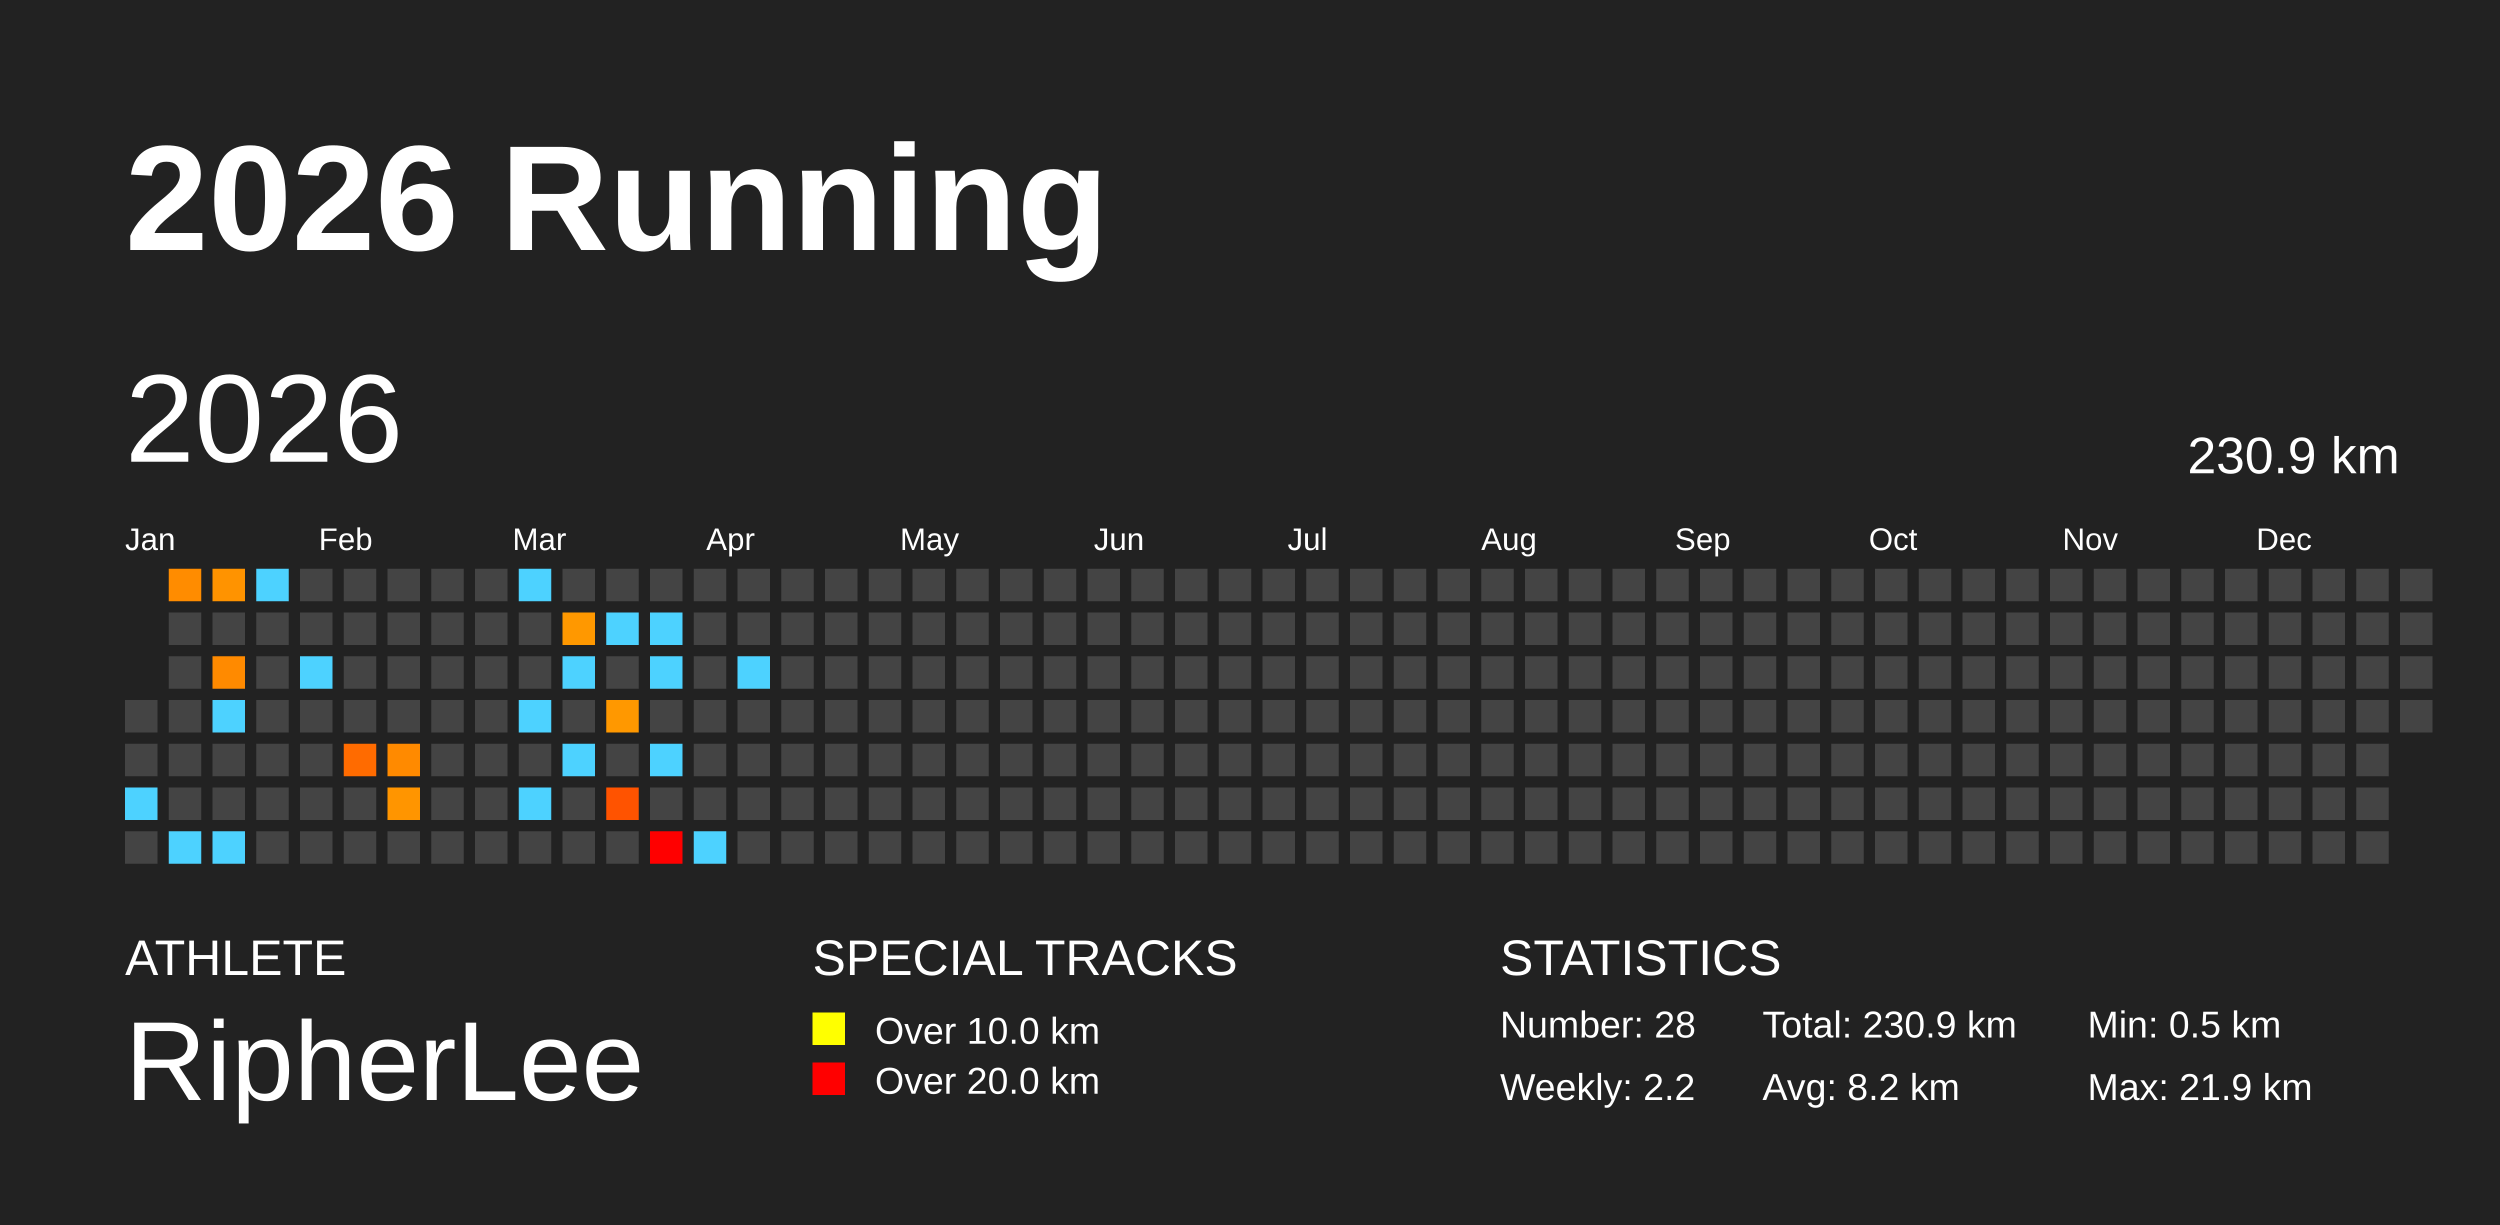
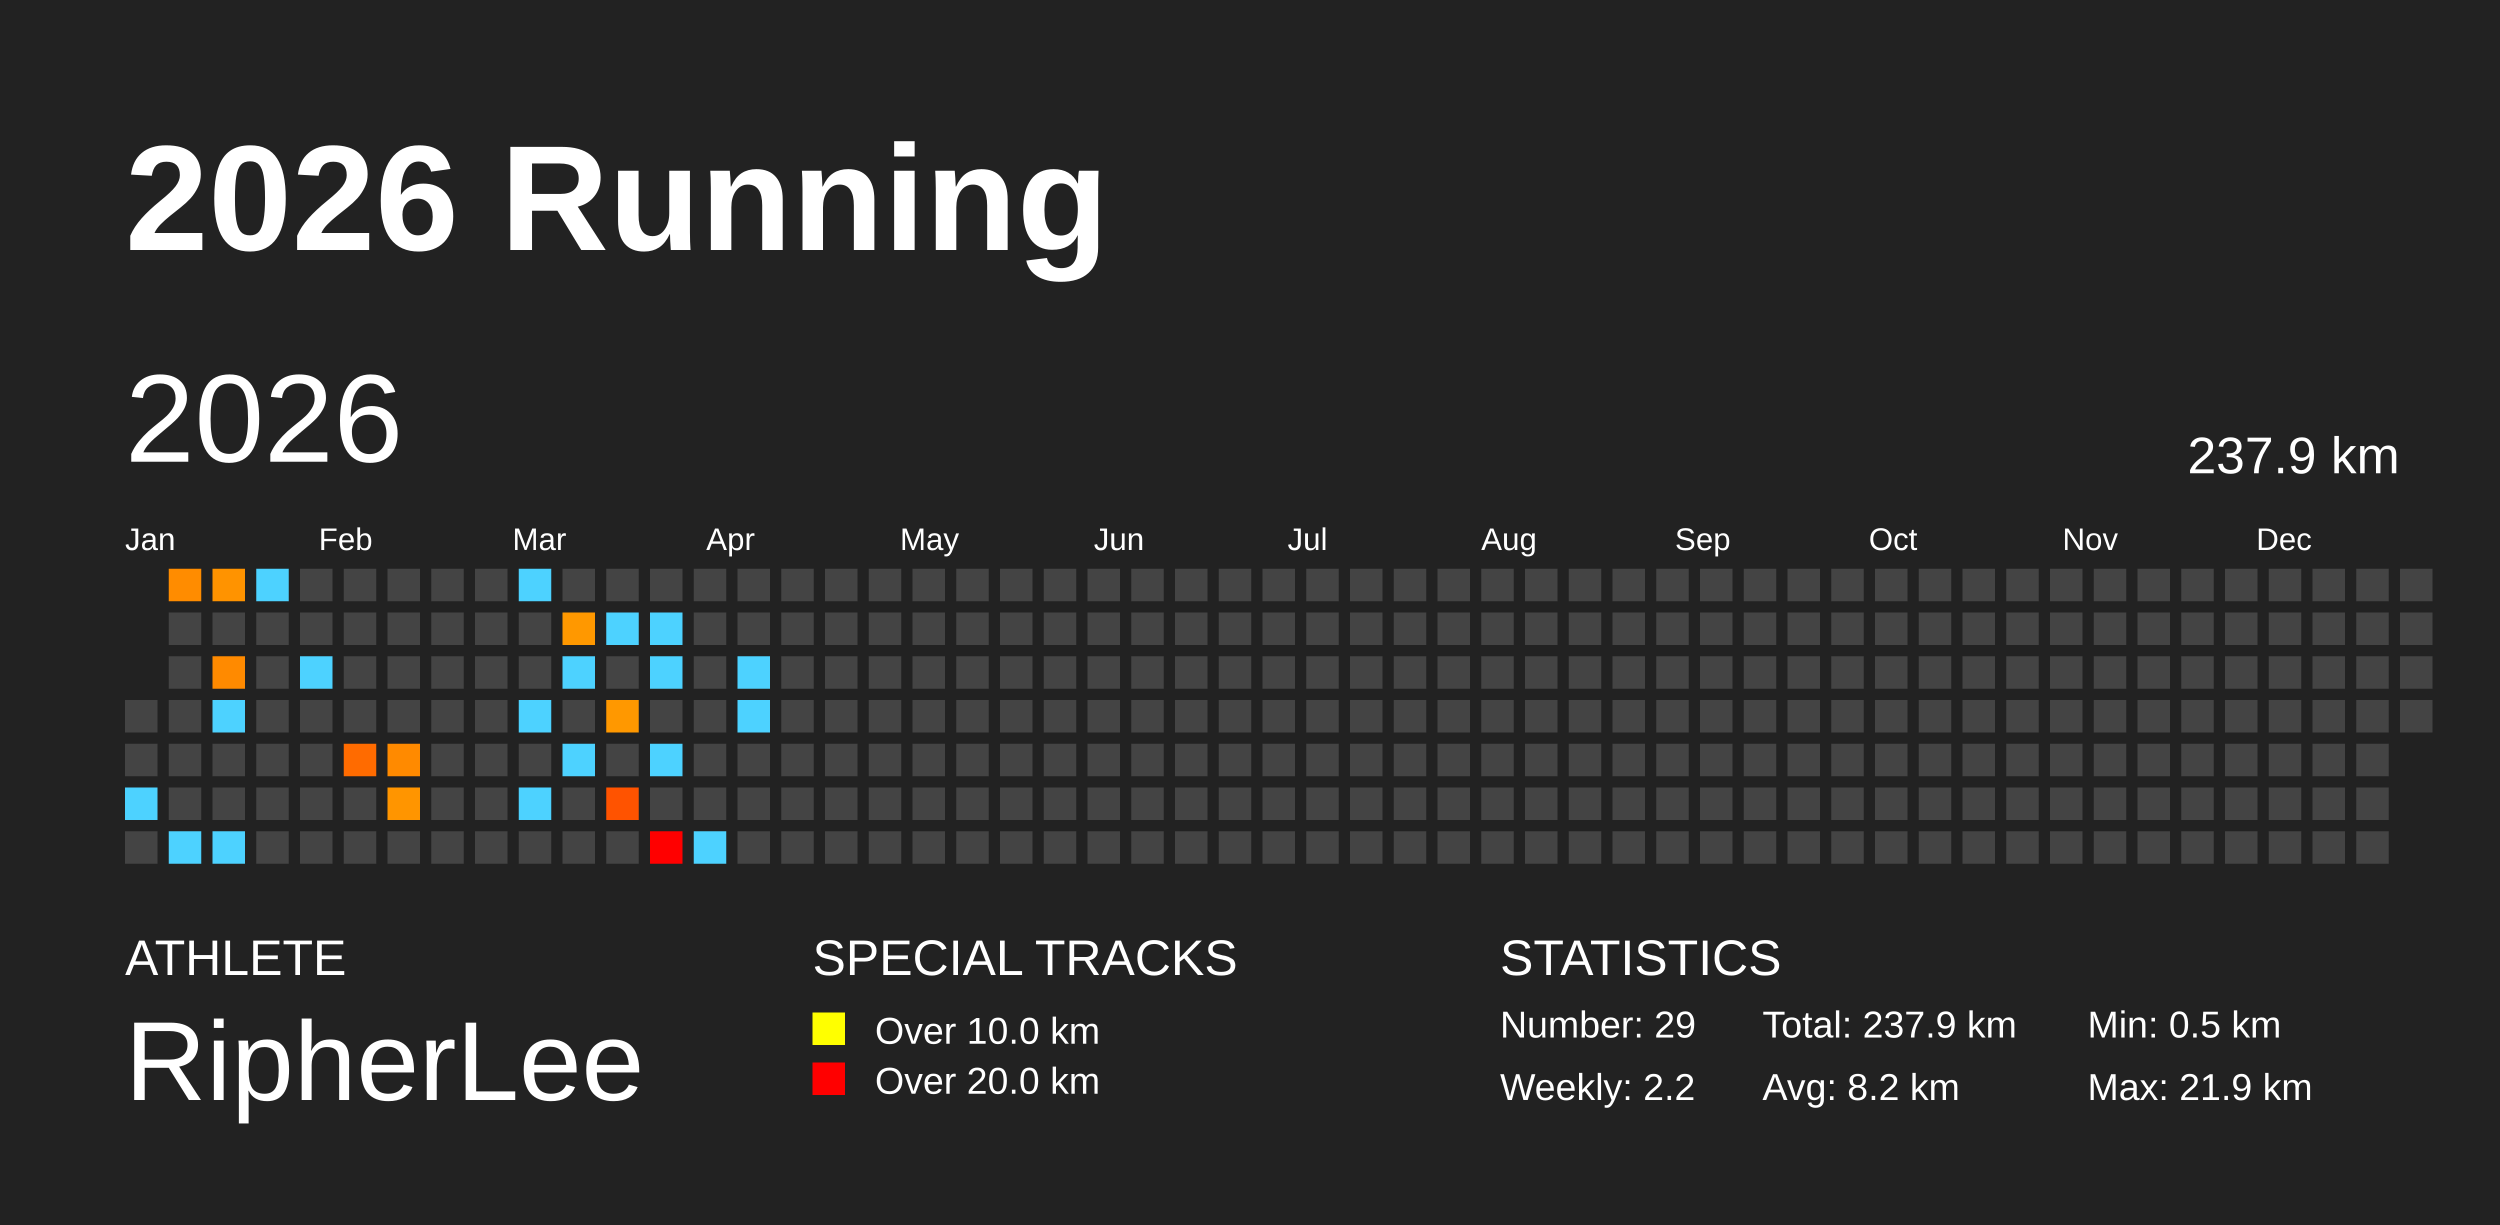
<svg xmlns="http://www.w3.org/2000/svg" baseProfile="full" height="98mm" version="1.1" viewBox="0,0,200,98" width="200mm">
  <defs />
  <rect fill="#222222" height="98" width="200" x="0" y="0" />
  <text fill="#FFFFFF" style="font-size:12px; font-family:Arial; font-weight:bold;" x="10" y="20">2026 Running</text>
  <text fill="#FFFFFF" style="font-size:4px; font-family:Arial" x="10" y="78">ATHLETE</text>
  <text fill="#FFFFFF" style="font-size:9px; font-family:Arial" x="10" y="88">RipherLee</text>
  <text fill="#FFFFFF" style="font-size:4px; font-family:Arial" x="65" y="78">SPECIAL TRACKS</text>
  <rect fill="yellow" height="2.6" width="2.6" x="65" y="81" />
  <text fill="#FFFFFF" style="font-size:3px; font-family:Arial" x="70" y="83.5">Over 10.0 km</text>
  <rect fill="red" height="2.6" width="2.6" x="65" y="85" />
  <text fill="#FFFFFF" style="font-size:3px; font-family:Arial" x="70" y="87.5">Over 20.0 km</text>
  <text fill="#FFFFFF" style="font-size:4px; font-family:Arial" x="120" y="78">STATISTICS</text>
-   <text fill="#FFFFFF" style="font-size:3px; font-family:Arial" x="120" y="83">Number: 28</text>
+   <text fill="#FFFFFF" style="font-size:3px; font-family:Arial" x="120" y="83">Number: 29</text>
  <text fill="#FFFFFF" style="font-size:3px; font-family:Arial" x="120" y="88">Weekly: 2.2</text>
-   <text fill="#FFFFFF" style="font-size:3px; font-family:Arial" x="141" y="83">Total: 230.9 km</text>
+   <text fill="#FFFFFF" style="font-size:3px; font-family:Arial" x="141" y="83">Total: 237.9 km</text>
  <text fill="#FFFFFF" style="font-size:3px; font-family:Arial" x="141" y="88">Avg: 8.2 km</text>
  <text fill="#FFFFFF" style="font-size:3px; font-family:Arial" x="167" y="83">Min: 0.5 km</text>
  <text fill="#FFFFFF" style="font-size:3px; font-family:Arial" x="167" y="88">Max: 21.9 km</text>
  <text dominant-baseline="hanging" fill="#FFFFFF" style="font-size:10.0px; font-family:Arial;" x="10" y="30">2026</text>
-   <text dominant-baseline="hanging" fill="#FFFFFF" style="font-size:4.125px; font-family:Arial;" x="175" y="35">230.9 km</text>
+   <text dominant-baseline="hanging" fill="#FFFFFF" style="font-size:4.125px; font-family:Arial;" x="175" y="35">237.9 km</text>
  <text fill="#FFFFFF" style="font-size:2.5px; font-family:Arial" x="10.0" y="44">Jan</text>
  <text fill="#FFFFFF" style="font-size:2.5px; font-family:Arial" x="25.5" y="44">Feb</text>
  <text fill="#FFFFFF" style="font-size:2.5px; font-family:Arial" x="41.0" y="44">Mar</text>
  <text fill="#FFFFFF" style="font-size:2.5px; font-family:Arial" x="56.5" y="44">Apr</text>
  <text fill="#FFFFFF" style="font-size:2.5px; font-family:Arial" x="72.0" y="44">May</text>
  <text fill="#FFFFFF" style="font-size:2.5px; font-family:Arial" x="87.5" y="44">Jun</text>
  <text fill="#FFFFFF" style="font-size:2.5px; font-family:Arial" x="103.0" y="44">Jul</text>
  <text fill="#FFFFFF" style="font-size:2.5px; font-family:Arial" x="118.5" y="44">Aug</text>
  <text fill="#FFFFFF" style="font-size:2.5px; font-family:Arial" x="134.0" y="44">Sep</text>
  <text fill="#FFFFFF" style="font-size:2.5px; font-family:Arial" x="149.5" y="44">Oct</text>
  <text fill="#FFFFFF" style="font-size:2.5px; font-family:Arial" x="165.0" y="44">Nov</text>
  <text fill="#FFFFFF" style="font-size:2.5px; font-family:Arial" x="180.5" y="44">Dec</text>
  <rect fill="#444444" height="2.6" width="2.6" x="10.0" y="56.0" />
  <rect fill="#444444" height="2.6" width="2.6" x="10.0" y="59.5" />
  <rect fill="#4dd2ff" height="2.6" width="2.6" x="10.0" y="63.0" />
  <rect fill="#444444" height="2.6" width="2.6" x="10.0" y="66.5" />
  <rect fill="#ff8c00" height="2.6" width="2.6" x="13.5" y="45.5" />
  <rect fill="#444444" height="2.6" width="2.6" x="13.5" y="49.0" />
  <rect fill="#444444" height="2.6" width="2.6" x="13.5" y="52.5" />
  <rect fill="#444444" height="2.6" width="2.6" x="13.5" y="56.0" />
  <rect fill="#444444" height="2.6" width="2.6" x="13.5" y="59.5" />
  <rect fill="#444444" height="2.6" width="2.6" x="13.5" y="63.0" />
  <rect fill="#4dd2ff" height="2.6" width="2.6" x="13.5" y="66.5" />
  <rect fill="#ff9300" height="2.6" width="2.6" x="17.0" y="45.5" />
  <rect fill="#444444" height="2.6" width="2.6" x="17.0" y="49.0" />
  <rect fill="#ff8a00" height="2.6" width="2.6" x="17.0" y="52.5" />
  <rect fill="#4dd2ff" height="2.6" width="2.6" x="17.0" y="56.0" />
  <rect fill="#444444" height="2.6" width="2.6" x="17.0" y="59.5" />
  <rect fill="#444444" height="2.6" width="2.6" x="17.0" y="63.0" />
  <rect fill="#4dd2ff" height="2.6" width="2.6" x="17.0" y="66.5" />
  <rect fill="#4dd2ff" height="2.6" width="2.6" x="20.5" y="45.5" />
  <rect fill="#444444" height="2.6" width="2.6" x="20.5" y="49.0" />
  <rect fill="#444444" height="2.6" width="2.6" x="20.5" y="52.5" />
  <rect fill="#444444" height="2.6" width="2.6" x="20.5" y="56.0" />
  <rect fill="#444444" height="2.6" width="2.6" x="20.5" y="59.5" />
  <rect fill="#444444" height="2.6" width="2.6" x="20.5" y="63.0" />
  <rect fill="#444444" height="2.6" width="2.6" x="20.5" y="66.5" />
  <rect fill="#444444" height="2.6" width="2.6" x="24.0" y="45.5" />
  <rect fill="#444444" height="2.6" width="2.6" x="24.0" y="49.0" />
  <rect fill="#4dd2ff" height="2.6" width="2.6" x="24.0" y="52.5" />
  <rect fill="#444444" height="2.6" width="2.6" x="24.0" y="56.0" />
  <rect fill="#444444" height="2.6" width="2.6" x="24.0" y="59.5" />
  <rect fill="#444444" height="2.6" width="2.6" x="24.0" y="63.0" />
  <rect fill="#444444" height="2.6" width="2.6" x="24.0" y="66.5" />
  <rect fill="#444444" height="2.6" width="2.6" x="27.5" y="45.5" />
  <rect fill="#444444" height="2.6" width="2.6" x="27.5" y="49.0" />
  <rect fill="#444444" height="2.6" width="2.6" x="27.5" y="52.5" />
  <rect fill="#444444" height="2.6" width="2.6" x="27.5" y="56.0" />
  <rect fill="#ff6b00" height="2.6" width="2.6" x="27.5" y="59.5" />
  <rect fill="#444444" height="2.6" width="2.6" x="27.5" y="63.0" />
  <rect fill="#444444" height="2.6" width="2.6" x="27.5" y="66.5" />
  <rect fill="#444444" height="2.6" width="2.6" x="31.0" y="45.5" />
  <rect fill="#444444" height="2.6" width="2.6" x="31.0" y="49.0" />
  <rect fill="#444444" height="2.6" width="2.6" x="31.0" y="52.5" />
  <rect fill="#444444" height="2.6" width="2.6" x="31.0" y="56.0" />
  <rect fill="#ff8a00" height="2.6" width="2.6" x="31.0" y="59.5" />
  <rect fill="#ff9500" height="2.6" width="2.6" x="31.0" y="63.0" />
  <rect fill="#444444" height="2.6" width="2.6" x="31.0" y="66.5" />
  <rect fill="#444444" height="2.6" width="2.6" x="34.5" y="45.5" />
  <rect fill="#444444" height="2.6" width="2.6" x="34.5" y="49.0" />
  <rect fill="#444444" height="2.6" width="2.6" x="34.5" y="52.5" />
  <rect fill="#444444" height="2.6" width="2.6" x="34.5" y="56.0" />
  <rect fill="#444444" height="2.6" width="2.6" x="34.5" y="59.5" />
  <rect fill="#444444" height="2.6" width="2.6" x="34.5" y="63.0" />
  <rect fill="#444444" height="2.6" width="2.6" x="34.5" y="66.5" />
  <rect fill="#444444" height="2.6" width="2.6" x="38.0" y="45.5" />
  <rect fill="#444444" height="2.6" width="2.6" x="38.0" y="49.0" />
  <rect fill="#444444" height="2.6" width="2.6" x="38.0" y="52.5" />
  <rect fill="#444444" height="2.6" width="2.6" x="38.0" y="56.0" />
  <rect fill="#444444" height="2.6" width="2.6" x="38.0" y="59.5" />
  <rect fill="#444444" height="2.6" width="2.6" x="38.0" y="63.0" />
  <rect fill="#444444" height="2.6" width="2.6" x="38.0" y="66.5" />
  <rect fill="#4dd2ff" height="2.6" width="2.6" x="41.5" y="45.5" />
  <rect fill="#444444" height="2.6" width="2.6" x="41.5" y="49.0" />
  <rect fill="#444444" height="2.6" width="2.6" x="41.5" y="52.5" />
  <rect fill="#4dd2ff" height="2.6" width="2.6" x="41.5" y="56.0" />
  <rect fill="#444444" height="2.6" width="2.6" x="41.5" y="59.5" />
  <rect fill="#4dd2ff" height="2.6" width="2.6" x="41.5" y="63.0" />
  <rect fill="#444444" height="2.6" width="2.6" x="41.5" y="66.5" />
  <rect fill="#444444" height="2.6" width="2.6" x="45.0" y="45.5" />
  <rect fill="#ff9800" height="2.6" width="2.6" x="45.0" y="49.0" />
  <rect fill="#4dd2ff" height="2.6" width="2.6" x="45.0" y="52.5" />
  <rect fill="#444444" height="2.6" width="2.6" x="45.0" y="56.0" />
  <rect fill="#4dd2ff" height="2.6" width="2.6" x="45.0" y="59.5" />
  <rect fill="#444444" height="2.6" width="2.6" x="45.0" y="63.0" />
  <rect fill="#444444" height="2.6" width="2.6" x="45.0" y="66.5" />
  <rect fill="#444444" height="2.6" width="2.6" x="48.5" y="45.5" />
  <rect fill="#4dd2ff" height="2.6" width="2.6" x="48.5" y="49.0" />
  <rect fill="#444444" height="2.6" width="2.6" x="48.5" y="52.5" />
  <rect fill="#ff9800" height="2.6" width="2.6" x="48.5" y="56.0" />
  <rect fill="#444444" height="2.6" width="2.6" x="48.5" y="59.5" />
  <rect fill="#ff5300" height="2.6" width="2.6" x="48.5" y="63.0" />
  <rect fill="#444444" height="2.6" width="2.6" x="48.5" y="66.5" />
  <rect fill="#444444" height="2.6" width="2.6" x="52.0" y="45.5" />
  <rect fill="#4dd2ff" height="2.6" width="2.6" x="52.0" y="49.0" />
  <rect fill="#4dd2ff" height="2.6" width="2.6" x="52.0" y="52.5" />
  <rect fill="#444444" height="2.6" width="2.6" x="52.0" y="56.0" />
  <rect fill="#4dd2ff" height="2.6" width="2.6" x="52.0" y="59.5" />
  <rect fill="#444444" height="2.6" width="2.6" x="52.0" y="63.0" />
  <rect fill="red" height="2.6" width="2.6" x="52.0" y="66.5" />
  <rect fill="#444444" height="2.6" width="2.6" x="55.5" y="45.5" />
  <rect fill="#444444" height="2.6" width="2.6" x="55.5" y="49.0" />
  <rect fill="#444444" height="2.6" width="2.6" x="55.5" y="52.5" />
  <rect fill="#444444" height="2.6" width="2.6" x="55.5" y="56.0" />
  <rect fill="#444444" height="2.6" width="2.6" x="55.5" y="59.5" />
  <rect fill="#444444" height="2.6" width="2.6" x="55.5" y="63.0" />
  <rect fill="#4dd2ff" height="2.6" width="2.6" x="55.5" y="66.5" />
  <rect fill="#444444" height="2.6" width="2.6" x="59.0" y="45.5" />
  <rect fill="#444444" height="2.6" width="2.6" x="59.0" y="49.0" />
  <rect fill="#4dd2ff" height="2.6" width="2.6" x="59.0" y="52.5" />
-   <rect fill="#444444" height="2.6" width="2.6" x="59.0" y="56.0" />
+   <rect fill="#4dd2ff" height="2.6" width="2.6" x="59.0" y="56.0" />
  <rect fill="#444444" height="2.6" width="2.6" x="59.0" y="59.5" />
  <rect fill="#444444" height="2.6" width="2.6" x="59.0" y="63.0" />
  <rect fill="#444444" height="2.6" width="2.6" x="59.0" y="66.5" />
  <rect fill="#444444" height="2.6" width="2.6" x="62.5" y="45.5" />
  <rect fill="#444444" height="2.6" width="2.6" x="62.5" y="49.0" />
  <rect fill="#444444" height="2.6" width="2.6" x="62.5" y="52.5" />
  <rect fill="#444444" height="2.6" width="2.6" x="62.5" y="56.0" />
  <rect fill="#444444" height="2.6" width="2.6" x="62.5" y="59.5" />
  <rect fill="#444444" height="2.6" width="2.6" x="62.5" y="63.0" />
  <rect fill="#444444" height="2.6" width="2.6" x="62.5" y="66.5" />
  <rect fill="#444444" height="2.6" width="2.6" x="66.0" y="45.5" />
  <rect fill="#444444" height="2.6" width="2.6" x="66.0" y="49.0" />
  <rect fill="#444444" height="2.6" width="2.6" x="66.0" y="52.5" />
  <rect fill="#444444" height="2.6" width="2.6" x="66.0" y="56.0" />
  <rect fill="#444444" height="2.6" width="2.6" x="66.0" y="59.5" />
  <rect fill="#444444" height="2.6" width="2.6" x="66.0" y="63.0" />
  <rect fill="#444444" height="2.6" width="2.6" x="66.0" y="66.5" />
  <rect fill="#444444" height="2.6" width="2.6" x="69.5" y="45.5" />
  <rect fill="#444444" height="2.6" width="2.6" x="69.5" y="49.0" />
  <rect fill="#444444" height="2.6" width="2.6" x="69.5" y="52.5" />
  <rect fill="#444444" height="2.6" width="2.6" x="69.5" y="56.0" />
  <rect fill="#444444" height="2.6" width="2.6" x="69.5" y="59.5" />
  <rect fill="#444444" height="2.6" width="2.6" x="69.5" y="63.0" />
  <rect fill="#444444" height="2.6" width="2.6" x="69.5" y="66.5" />
  <rect fill="#444444" height="2.6" width="2.6" x="73.0" y="45.5" />
  <rect fill="#444444" height="2.6" width="2.6" x="73.0" y="49.0" />
  <rect fill="#444444" height="2.6" width="2.6" x="73.0" y="52.5" />
  <rect fill="#444444" height="2.6" width="2.6" x="73.0" y="56.0" />
  <rect fill="#444444" height="2.6" width="2.6" x="73.0" y="59.5" />
  <rect fill="#444444" height="2.6" width="2.6" x="73.0" y="63.0" />
  <rect fill="#444444" height="2.6" width="2.6" x="73.0" y="66.5" />
  <rect fill="#444444" height="2.6" width="2.6" x="76.5" y="45.5" />
  <rect fill="#444444" height="2.6" width="2.6" x="76.5" y="49.0" />
  <rect fill="#444444" height="2.6" width="2.6" x="76.5" y="52.5" />
  <rect fill="#444444" height="2.6" width="2.6" x="76.5" y="56.0" />
  <rect fill="#444444" height="2.6" width="2.6" x="76.5" y="59.5" />
  <rect fill="#444444" height="2.6" width="2.6" x="76.5" y="63.0" />
  <rect fill="#444444" height="2.6" width="2.6" x="76.5" y="66.5" />
  <rect fill="#444444" height="2.6" width="2.6" x="80.0" y="45.5" />
  <rect fill="#444444" height="2.6" width="2.6" x="80.0" y="49.0" />
  <rect fill="#444444" height="2.6" width="2.6" x="80.0" y="52.5" />
  <rect fill="#444444" height="2.6" width="2.6" x="80.0" y="56.0" />
  <rect fill="#444444" height="2.6" width="2.6" x="80.0" y="59.5" />
  <rect fill="#444444" height="2.6" width="2.6" x="80.0" y="63.0" />
  <rect fill="#444444" height="2.6" width="2.6" x="80.0" y="66.5" />
  <rect fill="#444444" height="2.6" width="2.6" x="83.5" y="45.5" />
  <rect fill="#444444" height="2.6" width="2.6" x="83.5" y="49.0" />
  <rect fill="#444444" height="2.6" width="2.6" x="83.5" y="52.5" />
  <rect fill="#444444" height="2.6" width="2.6" x="83.5" y="56.0" />
  <rect fill="#444444" height="2.6" width="2.6" x="83.5" y="59.5" />
  <rect fill="#444444" height="2.6" width="2.6" x="83.5" y="63.0" />
  <rect fill="#444444" height="2.6" width="2.6" x="83.5" y="66.5" />
  <rect fill="#444444" height="2.6" width="2.6" x="87.0" y="45.5" />
  <rect fill="#444444" height="2.6" width="2.6" x="87.0" y="49.0" />
  <rect fill="#444444" height="2.6" width="2.6" x="87.0" y="52.5" />
  <rect fill="#444444" height="2.6" width="2.6" x="87.0" y="56.0" />
  <rect fill="#444444" height="2.6" width="2.6" x="87.0" y="59.5" />
  <rect fill="#444444" height="2.6" width="2.6" x="87.0" y="63.0" />
  <rect fill="#444444" height="2.6" width="2.6" x="87.0" y="66.5" />
  <rect fill="#444444" height="2.6" width="2.6" x="90.5" y="45.5" />
  <rect fill="#444444" height="2.6" width="2.6" x="90.5" y="49.0" />
  <rect fill="#444444" height="2.6" width="2.6" x="90.5" y="52.5" />
  <rect fill="#444444" height="2.6" width="2.6" x="90.5" y="56.0" />
  <rect fill="#444444" height="2.6" width="2.6" x="90.5" y="59.5" />
  <rect fill="#444444" height="2.6" width="2.6" x="90.5" y="63.0" />
  <rect fill="#444444" height="2.6" width="2.6" x="90.5" y="66.5" />
  <rect fill="#444444" height="2.6" width="2.6" x="94.0" y="45.5" />
  <rect fill="#444444" height="2.6" width="2.6" x="94.0" y="49.0" />
  <rect fill="#444444" height="2.6" width="2.6" x="94.0" y="52.5" />
  <rect fill="#444444" height="2.6" width="2.6" x="94.0" y="56.0" />
  <rect fill="#444444" height="2.6" width="2.6" x="94.0" y="59.5" />
  <rect fill="#444444" height="2.6" width="2.6" x="94.0" y="63.0" />
  <rect fill="#444444" height="2.6" width="2.6" x="94.0" y="66.5" />
  <rect fill="#444444" height="2.6" width="2.6" x="97.5" y="45.5" />
  <rect fill="#444444" height="2.6" width="2.6" x="97.5" y="49.0" />
  <rect fill="#444444" height="2.6" width="2.6" x="97.5" y="52.5" />
  <rect fill="#444444" height="2.6" width="2.6" x="97.5" y="56.0" />
  <rect fill="#444444" height="2.6" width="2.6" x="97.5" y="59.5" />
  <rect fill="#444444" height="2.6" width="2.6" x="97.5" y="63.0" />
  <rect fill="#444444" height="2.6" width="2.6" x="97.5" y="66.5" />
  <rect fill="#444444" height="2.6" width="2.6" x="101.0" y="45.5" />
  <rect fill="#444444" height="2.6" width="2.6" x="101.0" y="49.0" />
  <rect fill="#444444" height="2.6" width="2.6" x="101.0" y="52.5" />
  <rect fill="#444444" height="2.6" width="2.6" x="101.0" y="56.0" />
  <rect fill="#444444" height="2.6" width="2.6" x="101.0" y="59.5" />
  <rect fill="#444444" height="2.6" width="2.6" x="101.0" y="63.0" />
  <rect fill="#444444" height="2.6" width="2.6" x="101.0" y="66.5" />
  <rect fill="#444444" height="2.6" width="2.6" x="104.5" y="45.5" />
  <rect fill="#444444" height="2.6" width="2.6" x="104.5" y="49.0" />
  <rect fill="#444444" height="2.6" width="2.6" x="104.5" y="52.5" />
  <rect fill="#444444" height="2.6" width="2.6" x="104.5" y="56.0" />
  <rect fill="#444444" height="2.6" width="2.6" x="104.5" y="59.5" />
  <rect fill="#444444" height="2.6" width="2.6" x="104.5" y="63.0" />
  <rect fill="#444444" height="2.6" width="2.6" x="104.5" y="66.5" />
  <rect fill="#444444" height="2.6" width="2.6" x="108.0" y="45.5" />
  <rect fill="#444444" height="2.6" width="2.6" x="108.0" y="49.0" />
  <rect fill="#444444" height="2.6" width="2.6" x="108.0" y="52.5" />
  <rect fill="#444444" height="2.6" width="2.6" x="108.0" y="56.0" />
  <rect fill="#444444" height="2.6" width="2.6" x="108.0" y="59.5" />
  <rect fill="#444444" height="2.6" width="2.6" x="108.0" y="63.0" />
  <rect fill="#444444" height="2.6" width="2.6" x="108.0" y="66.5" />
  <rect fill="#444444" height="2.6" width="2.6" x="111.5" y="45.5" />
  <rect fill="#444444" height="2.6" width="2.6" x="111.5" y="49.0" />
  <rect fill="#444444" height="2.6" width="2.6" x="111.5" y="52.5" />
  <rect fill="#444444" height="2.6" width="2.6" x="111.5" y="56.0" />
  <rect fill="#444444" height="2.6" width="2.6" x="111.5" y="59.5" />
  <rect fill="#444444" height="2.6" width="2.6" x="111.5" y="63.0" />
  <rect fill="#444444" height="2.6" width="2.6" x="111.5" y="66.5" />
  <rect fill="#444444" height="2.6" width="2.6" x="115.0" y="45.5" />
  <rect fill="#444444" height="2.6" width="2.6" x="115.0" y="49.0" />
  <rect fill="#444444" height="2.6" width="2.6" x="115.0" y="52.5" />
  <rect fill="#444444" height="2.6" width="2.6" x="115.0" y="56.0" />
  <rect fill="#444444" height="2.6" width="2.6" x="115.0" y="59.5" />
  <rect fill="#444444" height="2.6" width="2.6" x="115.0" y="63.0" />
  <rect fill="#444444" height="2.6" width="2.6" x="115.0" y="66.5" />
  <rect fill="#444444" height="2.6" width="2.6" x="118.5" y="45.5" />
  <rect fill="#444444" height="2.6" width="2.6" x="118.5" y="49.0" />
  <rect fill="#444444" height="2.6" width="2.6" x="118.5" y="52.5" />
  <rect fill="#444444" height="2.6" width="2.6" x="118.5" y="56.0" />
  <rect fill="#444444" height="2.6" width="2.6" x="118.5" y="59.5" />
  <rect fill="#444444" height="2.6" width="2.6" x="118.5" y="63.0" />
  <rect fill="#444444" height="2.6" width="2.6" x="118.5" y="66.5" />
  <rect fill="#444444" height="2.6" width="2.6" x="122.0" y="45.5" />
  <rect fill="#444444" height="2.6" width="2.6" x="122.0" y="49.0" />
  <rect fill="#444444" height="2.6" width="2.6" x="122.0" y="52.5" />
  <rect fill="#444444" height="2.6" width="2.6" x="122.0" y="56.0" />
  <rect fill="#444444" height="2.6" width="2.6" x="122.0" y="59.5" />
  <rect fill="#444444" height="2.6" width="2.6" x="122.0" y="63.0" />
  <rect fill="#444444" height="2.6" width="2.6" x="122.0" y="66.5" />
  <rect fill="#444444" height="2.6" width="2.6" x="125.5" y="45.5" />
  <rect fill="#444444" height="2.6" width="2.6" x="125.5" y="49.0" />
  <rect fill="#444444" height="2.6" width="2.6" x="125.5" y="52.5" />
  <rect fill="#444444" height="2.6" width="2.6" x="125.5" y="56.0" />
  <rect fill="#444444" height="2.6" width="2.6" x="125.5" y="59.5" />
  <rect fill="#444444" height="2.6" width="2.6" x="125.5" y="63.0" />
  <rect fill="#444444" height="2.6" width="2.6" x="125.5" y="66.5" />
  <rect fill="#444444" height="2.6" width="2.6" x="129.0" y="45.5" />
  <rect fill="#444444" height="2.6" width="2.6" x="129.0" y="49.0" />
  <rect fill="#444444" height="2.6" width="2.6" x="129.0" y="52.5" />
  <rect fill="#444444" height="2.6" width="2.6" x="129.0" y="56.0" />
  <rect fill="#444444" height="2.6" width="2.6" x="129.0" y="59.5" />
  <rect fill="#444444" height="2.6" width="2.6" x="129.0" y="63.0" />
  <rect fill="#444444" height="2.6" width="2.6" x="129.0" y="66.5" />
  <rect fill="#444444" height="2.6" width="2.6" x="132.5" y="45.5" />
  <rect fill="#444444" height="2.6" width="2.6" x="132.5" y="49.0" />
  <rect fill="#444444" height="2.6" width="2.6" x="132.5" y="52.5" />
  <rect fill="#444444" height="2.6" width="2.6" x="132.5" y="56.0" />
  <rect fill="#444444" height="2.6" width="2.6" x="132.5" y="59.5" />
  <rect fill="#444444" height="2.6" width="2.6" x="132.5" y="63.0" />
  <rect fill="#444444" height="2.6" width="2.6" x="132.5" y="66.5" />
  <rect fill="#444444" height="2.6" width="2.6" x="136.0" y="45.5" />
  <rect fill="#444444" height="2.6" width="2.6" x="136.0" y="49.0" />
  <rect fill="#444444" height="2.6" width="2.6" x="136.0" y="52.5" />
  <rect fill="#444444" height="2.6" width="2.6" x="136.0" y="56.0" />
  <rect fill="#444444" height="2.6" width="2.6" x="136.0" y="59.5" />
  <rect fill="#444444" height="2.6" width="2.6" x="136.0" y="63.0" />
  <rect fill="#444444" height="2.6" width="2.6" x="136.0" y="66.5" />
  <rect fill="#444444" height="2.6" width="2.6" x="139.5" y="45.5" />
  <rect fill="#444444" height="2.6" width="2.6" x="139.5" y="49.0" />
  <rect fill="#444444" height="2.6" width="2.6" x="139.5" y="52.5" />
  <rect fill="#444444" height="2.6" width="2.6" x="139.5" y="56.0" />
  <rect fill="#444444" height="2.6" width="2.6" x="139.5" y="59.5" />
  <rect fill="#444444" height="2.6" width="2.6" x="139.5" y="63.0" />
  <rect fill="#444444" height="2.6" width="2.6" x="139.5" y="66.5" />
  <rect fill="#444444" height="2.6" width="2.6" x="143.0" y="45.5" />
  <rect fill="#444444" height="2.6" width="2.6" x="143.0" y="49.0" />
  <rect fill="#444444" height="2.6" width="2.6" x="143.0" y="52.5" />
  <rect fill="#444444" height="2.6" width="2.6" x="143.0" y="56.0" />
  <rect fill="#444444" height="2.6" width="2.6" x="143.0" y="59.5" />
  <rect fill="#444444" height="2.6" width="2.6" x="143.0" y="63.0" />
  <rect fill="#444444" height="2.6" width="2.6" x="143.0" y="66.5" />
  <rect fill="#444444" height="2.6" width="2.6" x="146.5" y="45.5" />
  <rect fill="#444444" height="2.6" width="2.6" x="146.5" y="49.0" />
  <rect fill="#444444" height="2.6" width="2.6" x="146.5" y="52.5" />
  <rect fill="#444444" height="2.6" width="2.6" x="146.5" y="56.0" />
  <rect fill="#444444" height="2.6" width="2.6" x="146.5" y="59.5" />
  <rect fill="#444444" height="2.6" width="2.6" x="146.5" y="63.0" />
  <rect fill="#444444" height="2.6" width="2.6" x="146.5" y="66.5" />
  <rect fill="#444444" height="2.6" width="2.6" x="150.0" y="45.5" />
  <rect fill="#444444" height="2.6" width="2.6" x="150.0" y="49.0" />
  <rect fill="#444444" height="2.6" width="2.6" x="150.0" y="52.5" />
  <rect fill="#444444" height="2.6" width="2.6" x="150.0" y="56.0" />
  <rect fill="#444444" height="2.6" width="2.6" x="150.0" y="59.5" />
  <rect fill="#444444" height="2.6" width="2.6" x="150.0" y="63.0" />
  <rect fill="#444444" height="2.6" width="2.6" x="150.0" y="66.5" />
  <rect fill="#444444" height="2.6" width="2.6" x="153.5" y="45.5" />
  <rect fill="#444444" height="2.6" width="2.6" x="153.5" y="49.0" />
  <rect fill="#444444" height="2.6" width="2.6" x="153.5" y="52.5" />
  <rect fill="#444444" height="2.6" width="2.6" x="153.5" y="56.0" />
  <rect fill="#444444" height="2.6" width="2.6" x="153.5" y="59.5" />
  <rect fill="#444444" height="2.6" width="2.6" x="153.5" y="63.0" />
  <rect fill="#444444" height="2.6" width="2.6" x="153.5" y="66.5" />
  <rect fill="#444444" height="2.6" width="2.6" x="157.0" y="45.5" />
  <rect fill="#444444" height="2.6" width="2.6" x="157.0" y="49.0" />
  <rect fill="#444444" height="2.6" width="2.6" x="157.0" y="52.5" />
  <rect fill="#444444" height="2.6" width="2.6" x="157.0" y="56.0" />
  <rect fill="#444444" height="2.6" width="2.6" x="157.0" y="59.5" />
  <rect fill="#444444" height="2.6" width="2.6" x="157.0" y="63.0" />
  <rect fill="#444444" height="2.6" width="2.6" x="157.0" y="66.5" />
  <rect fill="#444444" height="2.6" width="2.6" x="160.5" y="45.5" />
  <rect fill="#444444" height="2.6" width="2.6" x="160.5" y="49.0" />
  <rect fill="#444444" height="2.6" width="2.6" x="160.5" y="52.5" />
  <rect fill="#444444" height="2.6" width="2.6" x="160.5" y="56.0" />
  <rect fill="#444444" height="2.6" width="2.6" x="160.5" y="59.5" />
  <rect fill="#444444" height="2.6" width="2.6" x="160.5" y="63.0" />
  <rect fill="#444444" height="2.6" width="2.6" x="160.5" y="66.5" />
  <rect fill="#444444" height="2.6" width="2.6" x="164.0" y="45.5" />
  <rect fill="#444444" height="2.6" width="2.6" x="164.0" y="49.0" />
  <rect fill="#444444" height="2.6" width="2.6" x="164.0" y="52.5" />
  <rect fill="#444444" height="2.6" width="2.6" x="164.0" y="56.0" />
  <rect fill="#444444" height="2.6" width="2.6" x="164.0" y="59.5" />
  <rect fill="#444444" height="2.6" width="2.6" x="164.0" y="63.0" />
  <rect fill="#444444" height="2.6" width="2.6" x="164.0" y="66.5" />
  <rect fill="#444444" height="2.6" width="2.6" x="167.5" y="45.5" />
  <rect fill="#444444" height="2.6" width="2.6" x="167.5" y="49.0" />
  <rect fill="#444444" height="2.6" width="2.6" x="167.5" y="52.5" />
  <rect fill="#444444" height="2.6" width="2.6" x="167.5" y="56.0" />
  <rect fill="#444444" height="2.6" width="2.6" x="167.5" y="59.5" />
  <rect fill="#444444" height="2.6" width="2.6" x="167.5" y="63.0" />
  <rect fill="#444444" height="2.6" width="2.6" x="167.5" y="66.5" />
  <rect fill="#444444" height="2.6" width="2.6" x="171.0" y="45.5" />
  <rect fill="#444444" height="2.6" width="2.6" x="171.0" y="49.0" />
  <rect fill="#444444" height="2.6" width="2.6" x="171.0" y="52.5" />
  <rect fill="#444444" height="2.6" width="2.6" x="171.0" y="56.0" />
  <rect fill="#444444" height="2.6" width="2.6" x="171.0" y="59.5" />
  <rect fill="#444444" height="2.6" width="2.6" x="171.0" y="63.0" />
  <rect fill="#444444" height="2.6" width="2.6" x="171.0" y="66.5" />
  <rect fill="#444444" height="2.6" width="2.6" x="174.5" y="45.5" />
  <rect fill="#444444" height="2.6" width="2.6" x="174.5" y="49.0" />
  <rect fill="#444444" height="2.6" width="2.6" x="174.5" y="52.5" />
  <rect fill="#444444" height="2.6" width="2.6" x="174.5" y="56.0" />
  <rect fill="#444444" height="2.6" width="2.6" x="174.5" y="59.5" />
  <rect fill="#444444" height="2.6" width="2.6" x="174.5" y="63.0" />
  <rect fill="#444444" height="2.6" width="2.6" x="174.5" y="66.5" />
  <rect fill="#444444" height="2.6" width="2.6" x="178.0" y="45.5" />
  <rect fill="#444444" height="2.6" width="2.6" x="178.0" y="49.0" />
  <rect fill="#444444" height="2.6" width="2.6" x="178.0" y="52.5" />
  <rect fill="#444444" height="2.6" width="2.6" x="178.0" y="56.0" />
  <rect fill="#444444" height="2.6" width="2.6" x="178.0" y="59.5" />
  <rect fill="#444444" height="2.6" width="2.6" x="178.0" y="63.0" />
  <rect fill="#444444" height="2.6" width="2.6" x="178.0" y="66.5" />
  <rect fill="#444444" height="2.6" width="2.6" x="181.5" y="45.5" />
  <rect fill="#444444" height="2.6" width="2.6" x="181.5" y="49.0" />
  <rect fill="#444444" height="2.6" width="2.6" x="181.5" y="52.5" />
  <rect fill="#444444" height="2.6" width="2.6" x="181.5" y="56.0" />
  <rect fill="#444444" height="2.6" width="2.6" x="181.5" y="59.5" />
  <rect fill="#444444" height="2.6" width="2.6" x="181.5" y="63.0" />
  <rect fill="#444444" height="2.6" width="2.6" x="181.5" y="66.5" />
  <rect fill="#444444" height="2.6" width="2.6" x="185.0" y="45.5" />
  <rect fill="#444444" height="2.6" width="2.6" x="185.0" y="49.0" />
  <rect fill="#444444" height="2.6" width="2.6" x="185.0" y="52.5" />
  <rect fill="#444444" height="2.6" width="2.6" x="185.0" y="56.0" />
  <rect fill="#444444" height="2.6" width="2.6" x="185.0" y="59.5" />
  <rect fill="#444444" height="2.6" width="2.6" x="185.0" y="63.0" />
  <rect fill="#444444" height="2.6" width="2.6" x="185.0" y="66.5" />
  <rect fill="#444444" height="2.6" width="2.6" x="188.5" y="45.5" />
  <rect fill="#444444" height="2.6" width="2.6" x="188.5" y="49.0" />
  <rect fill="#444444" height="2.6" width="2.6" x="188.5" y="52.5" />
  <rect fill="#444444" height="2.6" width="2.6" x="188.5" y="56.0" />
  <rect fill="#444444" height="2.6" width="2.6" x="188.5" y="59.5" />
  <rect fill="#444444" height="2.6" width="2.6" x="188.5" y="63.0" />
  <rect fill="#444444" height="2.6" width="2.6" x="188.5" y="66.5" />
  <rect fill="#444444" height="2.6" width="2.6" x="192.0" y="45.5" />
  <rect fill="#444444" height="2.6" width="2.6" x="192.0" y="49.0" />
  <rect fill="#444444" height="2.6" width="2.6" x="192.0" y="52.5" />
  <rect fill="#444444" height="2.6" width="2.6" x="192.0" y="56.0" />
</svg>
